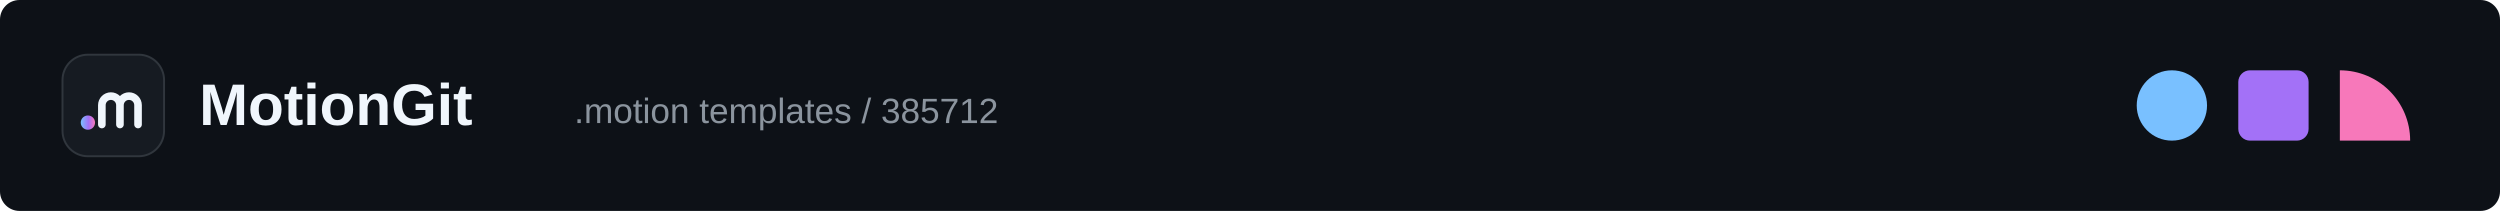
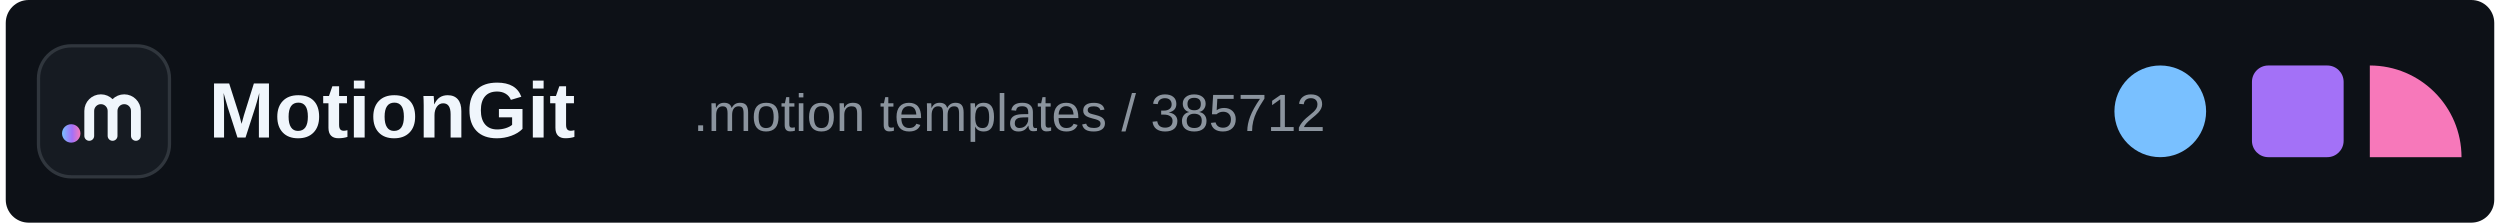
- <svg xmlns="http://www.w3.org/2000/svg" width="1280" height="108" viewBox="0 0 1280 108">
+ <svg xmlns="http://www.w3.org/2000/svg" width="1280" height="114" viewBox="0 0 760 68">
  <defs>
    <linearGradient id="g">
      <stop stop-color="#79c0ff" />
      <stop offset=".55" stop-color="#a371f7" />
      <stop offset="1" stop-color="#f778ba" />
    </linearGradient>
  </defs>
-   <rect width="1280" height="108" rx="10" fill="#0d1117" />
-   <rect x="32" y="28" width="52" height="52" rx="13" fill="#161b22" stroke="#30363d" />
-   <g transform="translate(32 28) scale(1.625)">
+   <rect width="760" height="68" rx="7" fill="#0d1117" />
+   <rect x="10" y="14" width="40" height="40" rx="10" fill="#161b22" stroke="#30363d" />
+   <g transform="translate(10 14) scale(1.25)">
    <circle cx="8" cy="21.4" r="2.25" fill="url(#g)" />
    <path d="M12.4 22v-6.1a2.85 2.85 0 0 1 5.7 0V22M18.1 15.9a2.85 2.85 0 0 1 5.7 0V22" fill="none" stroke="#f0f6fc" stroke-width="2.4" stroke-linecap="round" />
  </g>
-   <text x="102" y="64" font-family="Arial,sans-serif" font-size="30" font-weight="700" fill="#f0f6fc">MotionGit</text>
-   <text x="294" y="63" font-family="Arial,sans-serif" font-size="18" fill="#8b949e">.motion templates / 385712</text>
-   <circle cx="1112" cy="54" r="18" fill="#79c0ff" />
-   <rect x="1146" y="36" width="36" height="36" rx="6" fill="#a371f7" />
-   <path d="M1198 72V36a36 36 0 0 1 36 36Z" fill="#f778ba" />
+   <text x="62" y="42" font-family="Arial,sans-serif" font-size="24" font-weight="700" fill="#f0f6fc">MotionGit</text>
+   <text x="210" y="40" font-family="Arial,sans-serif" font-size="16" fill="#8b949e">.motion templates / 385712</text>
+   <circle cx="658" cy="34" r="14" fill="#79c0ff" />
+   <rect x="686" y="20" width="28" height="28" rx="5" fill="#a371f7" />
+   <path d="M722 48V20a28 28 0 0 1 28 28Z" fill="#f778ba" />
</svg>
